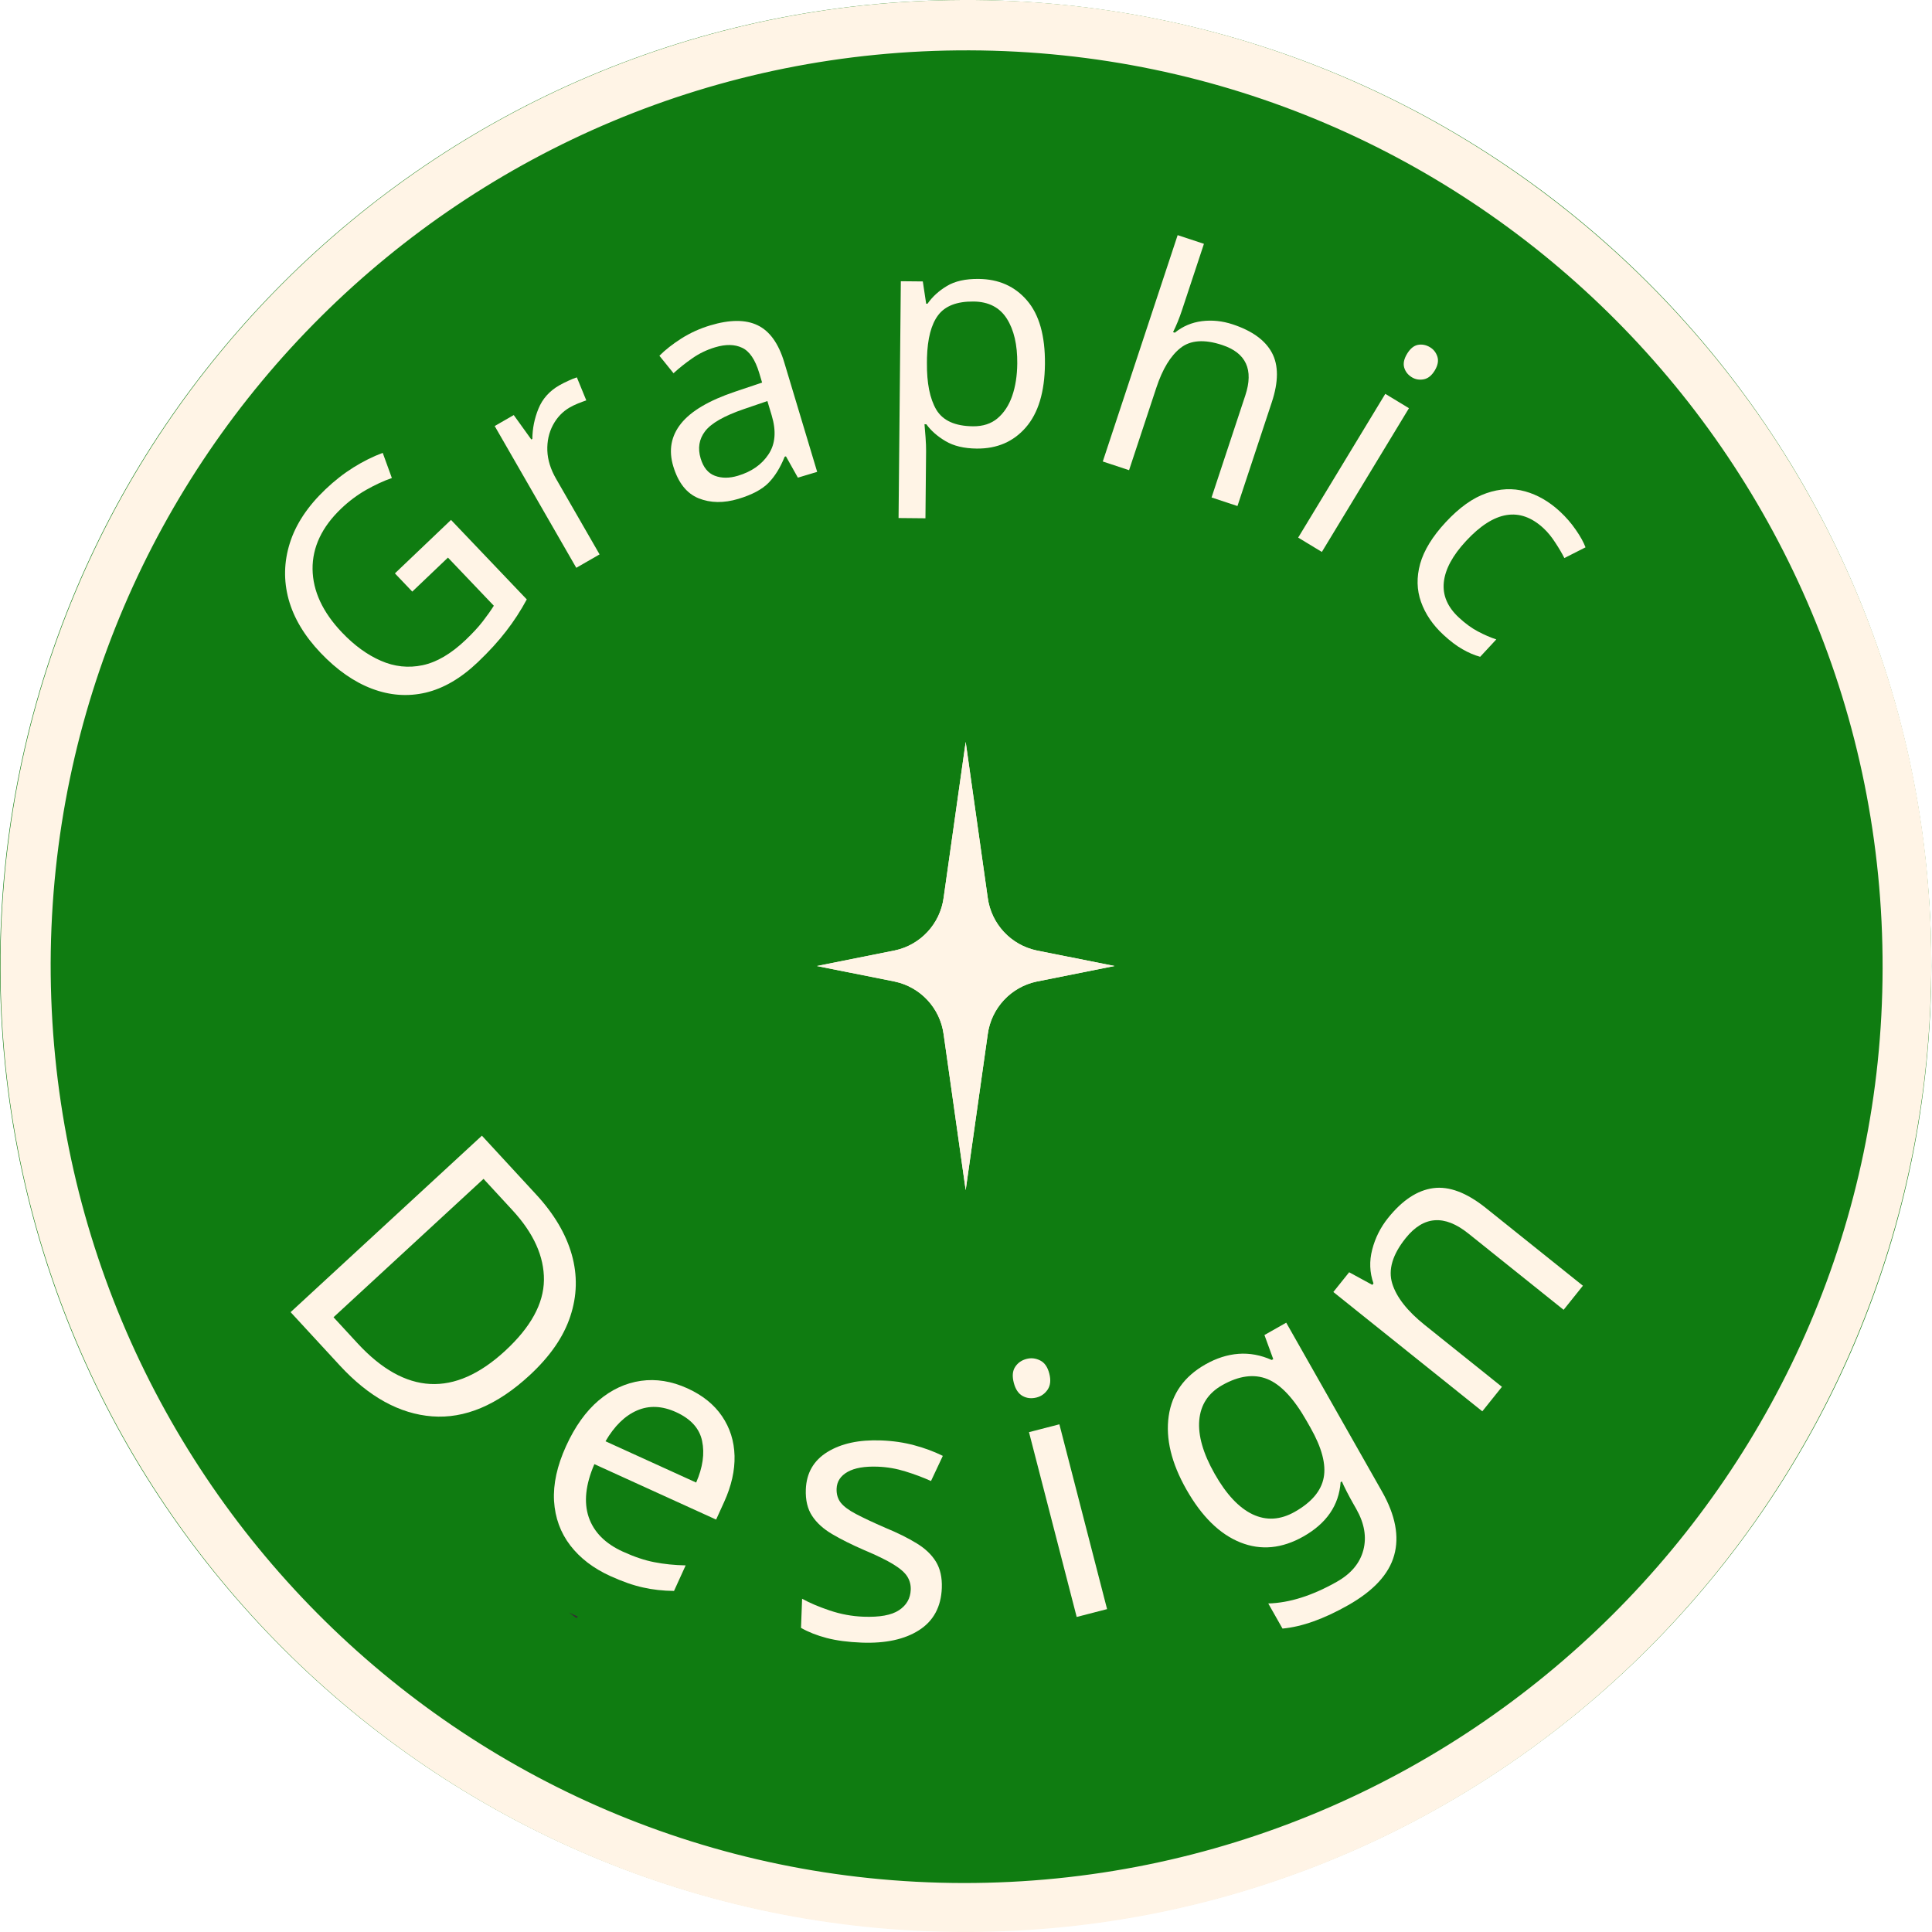
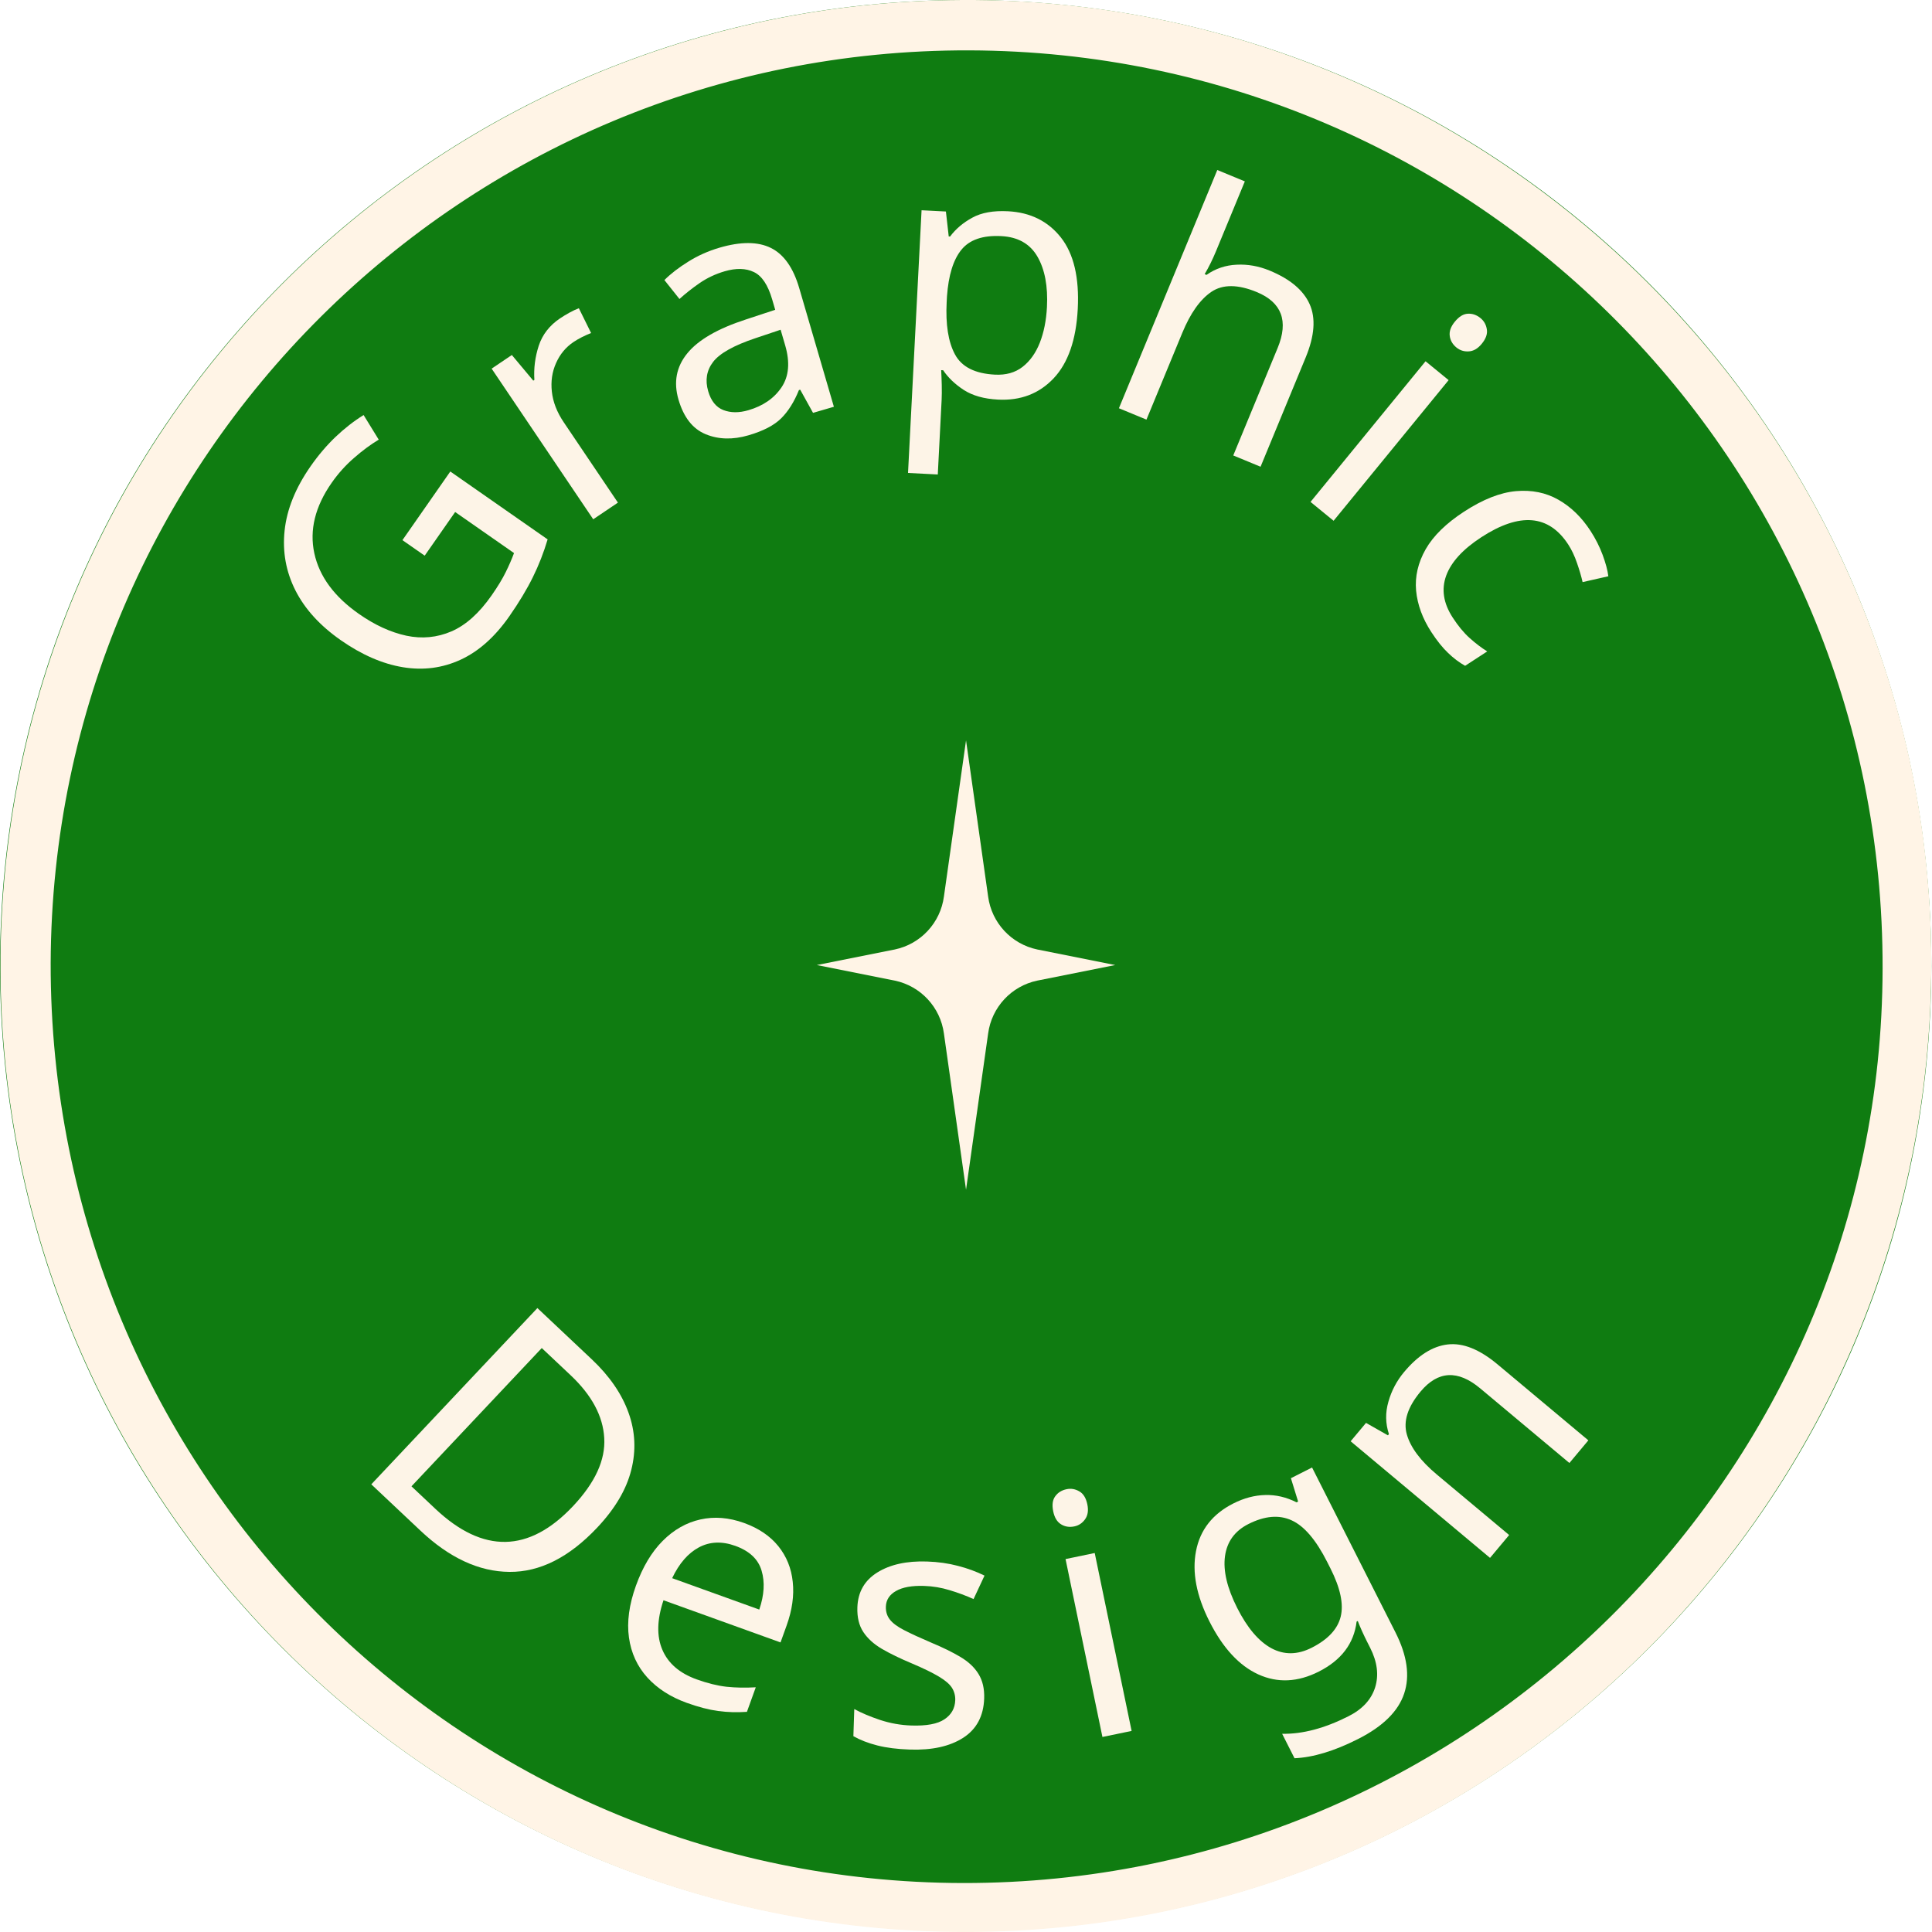
- <svg xmlns="http://www.w3.org/2000/svg" id="Group_279" data-name="Group 279" width="227.833" height="227.915" viewBox="0 0 227.833 227.915">
+ <svg xmlns="http://www.w3.org/2000/svg" id="Group_319" data-name="Group 319" width="227.834" height="227.916" viewBox="0 0 227.834 227.916">
  <defs>
    <clipPath id="clip-path">
-       <rect id="Rectangle_70" data-name="Rectangle 70" width="227.833" height="227.915" fill="none" />
-     </clipPath>
-     <clipPath id="clip-path-2">
-       <rect id="Rectangle_71" data-name="Rectangle 71" width="35.914" height="53.685" fill="none" />
+       <rect id="Rectangle_130" data-name="Rectangle 130" width="227.834" height="227.916" fill="none" />
    </clipPath>
  </defs>
-   <g id="Group_147" data-name="Group 147">
-     <g id="Group_146" data-name="Group 146" clip-path="url(#clip-path)">
-       <path id="Path_37" data-name="Path 37" d="M227.833,113.959A113.917,113.917,0,1,1,113.917,0,113.936,113.936,0,0,1,227.833,113.959" transform="translate(0 -0.001)" fill="#0f7c11" />
-       <path id="Path_38" data-name="Path 38" d="M.078,114.161A113.936,113.936,0,0,1,113.557,0c62.629-.324,114.2,50.824,114.3,113.37.105,63.242-50.846,114.5-113.851,114.544C51.286,227.955.2,176.95.078,114.161M6,113.616c-.1,59.892,48.048,108.43,107.636,108.521,59.626.09,108.382-48.394,108.475-107.873A108.056,108.056,0,0,0,6,113.616" transform="translate(-0.024 0)" fill="#fff4e6" />
-       <path id="Path_39" data-name="Path 39" d="M98.335,276.86l-.917-.676,1.07.49-.152.187" transform="translate(-30.322 -85.965)" fill="#323131" />
+   <g id="Group_318" data-name="Group 318">
+     <g id="Group_317" data-name="Group 317" clip-path="url(#clip-path)">
+       <path id="Path_171" data-name="Path 171" d="M227.834,113.96A113.917,113.917,0,1,1,113.918,0,113.917,113.917,0,0,1,227.834,113.96Z" fill="#0f7c11" />
+       <path id="Path_172" data-name="Path 172" d="M.055,114.163A113.936,113.936,0,0,1,113.534,0c62.629-.324,114.2,50.824,114.3,113.37.1,63.242-50.846,114.5-113.851,114.544C51.263,227.957.177,176.952.055,114.163m5.922-.545c-.1,59.892,48.048,108.43,107.636,108.521,59.626.09,108.382-48.394,108.475-107.873a108.056,108.056,0,0,0-216.111-.648" fill="#fff4e6" />
+       <path id="Path_173" data-name="Path 173" d="M105.548,115.68a7.378,7.378,0,0,1,5.806,6.251l2.608,18.421,2.606-18.421a7.378,7.378,0,0,1,5.806-6.251l9.189-1.835-9.189-1.834a7.378,7.378,0,0,1-5.806-6.251l-2.606-18.421-2.608,18.421a7.378,7.378,0,0,1-5.806,6.251l-9.189,1.834Z" fill="#fff4e6" />
    </g>
  </g>
-   <g id="Group_149" data-name="Group 149" transform="translate(95.96 87.116)">
-     <g id="Group_148" data-name="Group 148" clip-path="url(#clip-path-2)">
-       <path id="Path_40" data-name="Path 40" d="M149.076,155.341a7.36,7.36,0,0,1,5.792,6.235l2.6,18.374,2.6-18.374a7.359,7.359,0,0,1,5.792-6.235l9.165-1.83-9.165-1.83a7.36,7.36,0,0,1-5.792-6.235l-2.6-18.374-2.6,18.374a7.36,7.36,0,0,1-5.792,6.235l-9.165,1.83Z" transform="translate(-139.508 -126.668)" fill="#fff4e6" />
-       <path id="Path_41" data-name="Path 41" d="M149.076,155.341a7.36,7.36,0,0,1,5.792,6.235l2.6,18.374,2.6-18.374a7.359,7.359,0,0,1,5.792-6.235l9.165-1.83-9.165-1.83a7.36,7.36,0,0,1-5.792-6.235l-2.6-18.374-2.6,18.374a7.36,7.36,0,0,1-5.792,6.235l-9.165,1.83Z" transform="translate(-139.508 -126.668)" fill="#fff4e6" />
-     </g>
-   </g>
-   <text id="D" transform="matrix(0.678, 0.735, -0.735, 0.678, 31.454, 151.725)" fill="#fff4e6" font-size="43" font-family="Beastly-12Point, Beastly">
+   <text id="G" transform="matrix(0.572, -0.82, 0.82, 0.572, 50.526, 85.695)" fill="#fdf4e7" font-size="40" font-family="Beastly-12Point, Beastly">
+     <tspan x="0" y="0">G</tspan>
+   </text>
+   <text id="r" transform="matrix(0.829, -0.559, 0.559, 0.829, 67.158, 63.163)" fill="#fdf4e7" font-size="40" font-family="Beastly-12Point, Beastly">
+     <tspan x="0" y="0">r</tspan>
+   </text>
+   <text id="a" transform="translate(79.94 53.37) rotate(-16.283)" fill="#fdf4e7" font-size="40" font-family="Beastly-12Point, Beastly">
+     <tspan x="0" y="0">a</tspan>
+   </text>
+   <text id="p" transform="translate(104.211 46.037) rotate(2.951)" fill="#fdf4e7" font-size="40" font-family="Beastly-12Point, Beastly">
+     <tspan x="0" y="0">p</tspan>
+   </text>
+   <text id="h" transform="translate(128.849 46.86) rotate(22.437)" fill="#fdf4e7" font-size="40" font-family="Beastly-12Point, Beastly">
+     <tspan x="0" y="0">h</tspan>
+   </text>
+   <text id="i" transform="matrix(0.774, 0.633, -0.633, 0.774, 151.965, 57.054)" fill="#fdf4e7" font-size="40" font-family="Beastly-12Point, Beastly">
+     <tspan x="0" y="0">i</tspan>
+   </text>
+   <text id="c" transform="translate(162.645 64.28) rotate(56.951)" fill="#fdf4e7" font-size="40" font-family="Beastly-12Point, Beastly">
+     <tspan x="0" y="0">c</tspan>
+   </text>
+   <text id="D" transform="matrix(0.728, 0.686, -0.686, 0.728, 40.981, 172.446)" fill="#fdf4e7" font-size="40" font-family="Beastly-12Point, Beastly">
    <tspan x="0" y="0">D</tspan>
  </text>
-   <text id="e" transform="translate(59.926 179.947) rotate(24.48)" fill="#fff4e6" font-size="43" font-family="Beastly-12Point, Beastly">
+   <text id="e" transform="matrix(0.941, 0.339, -0.339, 0.941, 69.367, 196.254)" fill="#fdf4e7" font-size="40" font-family="Beastly-12Point, Beastly">
    <tspan x="0" y="0">e</tspan>
  </text>
-   <text id="s" transform="translate(92.222 192.984) rotate(2.159)" fill="#fff4e6" font-size="43" font-family="Beastly-12Point, Beastly">
+   <text id="s" transform="matrix(0.999, 0.033, -0.033, 0.999, 98.565, 205.699)" fill="#fdf4e7" font-size="40" font-family="Beastly-12Point, Beastly">
    <tspan x="0" y="0">s</tspan>
  </text>
-   <text id="i" transform="translate(123.565 191.64) rotate(-14.471)" fill="#fff4e6" font-size="42" font-family="Beastly-12Point, Beastly">
+   <text id="i-2" data-name="i" transform="matrix(0.979, -0.203, 0.203, 0.979, 126.718, 205.6)" fill="#fdf4e7" font-size="40" font-family="Beastly-12Point, Beastly">
    <tspan x="0" y="0">i</tspan>
  </text>
-   <text id="g" transform="translate(143.477 186.604) rotate(-29.567)" fill="#fff4e6" font-size="42" font-family="Beastly-12Point, Beastly">
+   <text id="g-2" data-name="g" transform="translate(145.538 201.819) rotate(-26.831)" fill="#fdf4e7" font-size="40" font-family="Beastly-12Point, Beastly">
    <tspan x="0" y="0">g</tspan>
  </text>
-   <text id="n" transform="translate(172.638 169.272) rotate(-51.305)" fill="#fff4e6" font-size="42" font-family="Beastly-12Point, Beastly">
+   <text id="n" transform="translate(173.591 186.394) rotate(-50.084)" fill="#fdf4e7" font-size="40" font-family="Beastly-12Point, Beastly">
    <tspan x="0" y="0">n</tspan>
  </text>
-   <text id="G-2" data-name="G" transform="matrix(0.724, -0.69, 0.69, 0.724, 45.31, 88.136)" fill="#fff4e6" font-size="37" font-family="Beastly-12Point, Beastly">
-     <tspan x="0" y="0">G</tspan>
-   </text>
-   <text id="r" transform="translate(65.328 68.511) rotate(-29.918)" fill="#fff4e6" font-size="36" font-family="Beastly-12Point, Beastly">
-     <tspan x="0" y="0">r</tspan>
-   </text>
-   <text id="a" transform="matrix(0.958, -0.288, 0.288, 0.958, 79.381, 60.781)" fill="#fff4e6" font-size="37" font-family="Beastly-12Point, Beastly">
-     <tspan x="0" y="0">a</tspan>
-   </text>
-   <text id="p" transform="translate(103.022 52.442) rotate(0.548)" fill="#fff4e6" font-size="36" font-family="Beastly-12Point, Beastly">
-     <tspan x="0" y="0">p</tspan>
-   </text>
-   <text id="h" transform="translate(127.112 53.455) rotate(18.302)" fill="#fff4e6" font-size="37" font-family="Beastly-12Point, Beastly">
-     <tspan x="0" y="0">h</tspan>
-   </text>
-   <text id="i-2" data-name="i" transform="translate(150.458 61.792) rotate(31.215)" fill="#fff4e6" font-size="37" font-family="Beastly-12Point, Beastly">
-     <tspan x="0" y="0">i</tspan>
-   </text>
-   <text id="c" transform="matrix(0.733, 0.68, -0.68, 0.733, 162.589, 67.265)" fill="#fff4e6" font-size="36" font-family="Beastly-12Point, Beastly">
-     <tspan x="0" y="0">c</tspan>
-   </text>
</svg>
